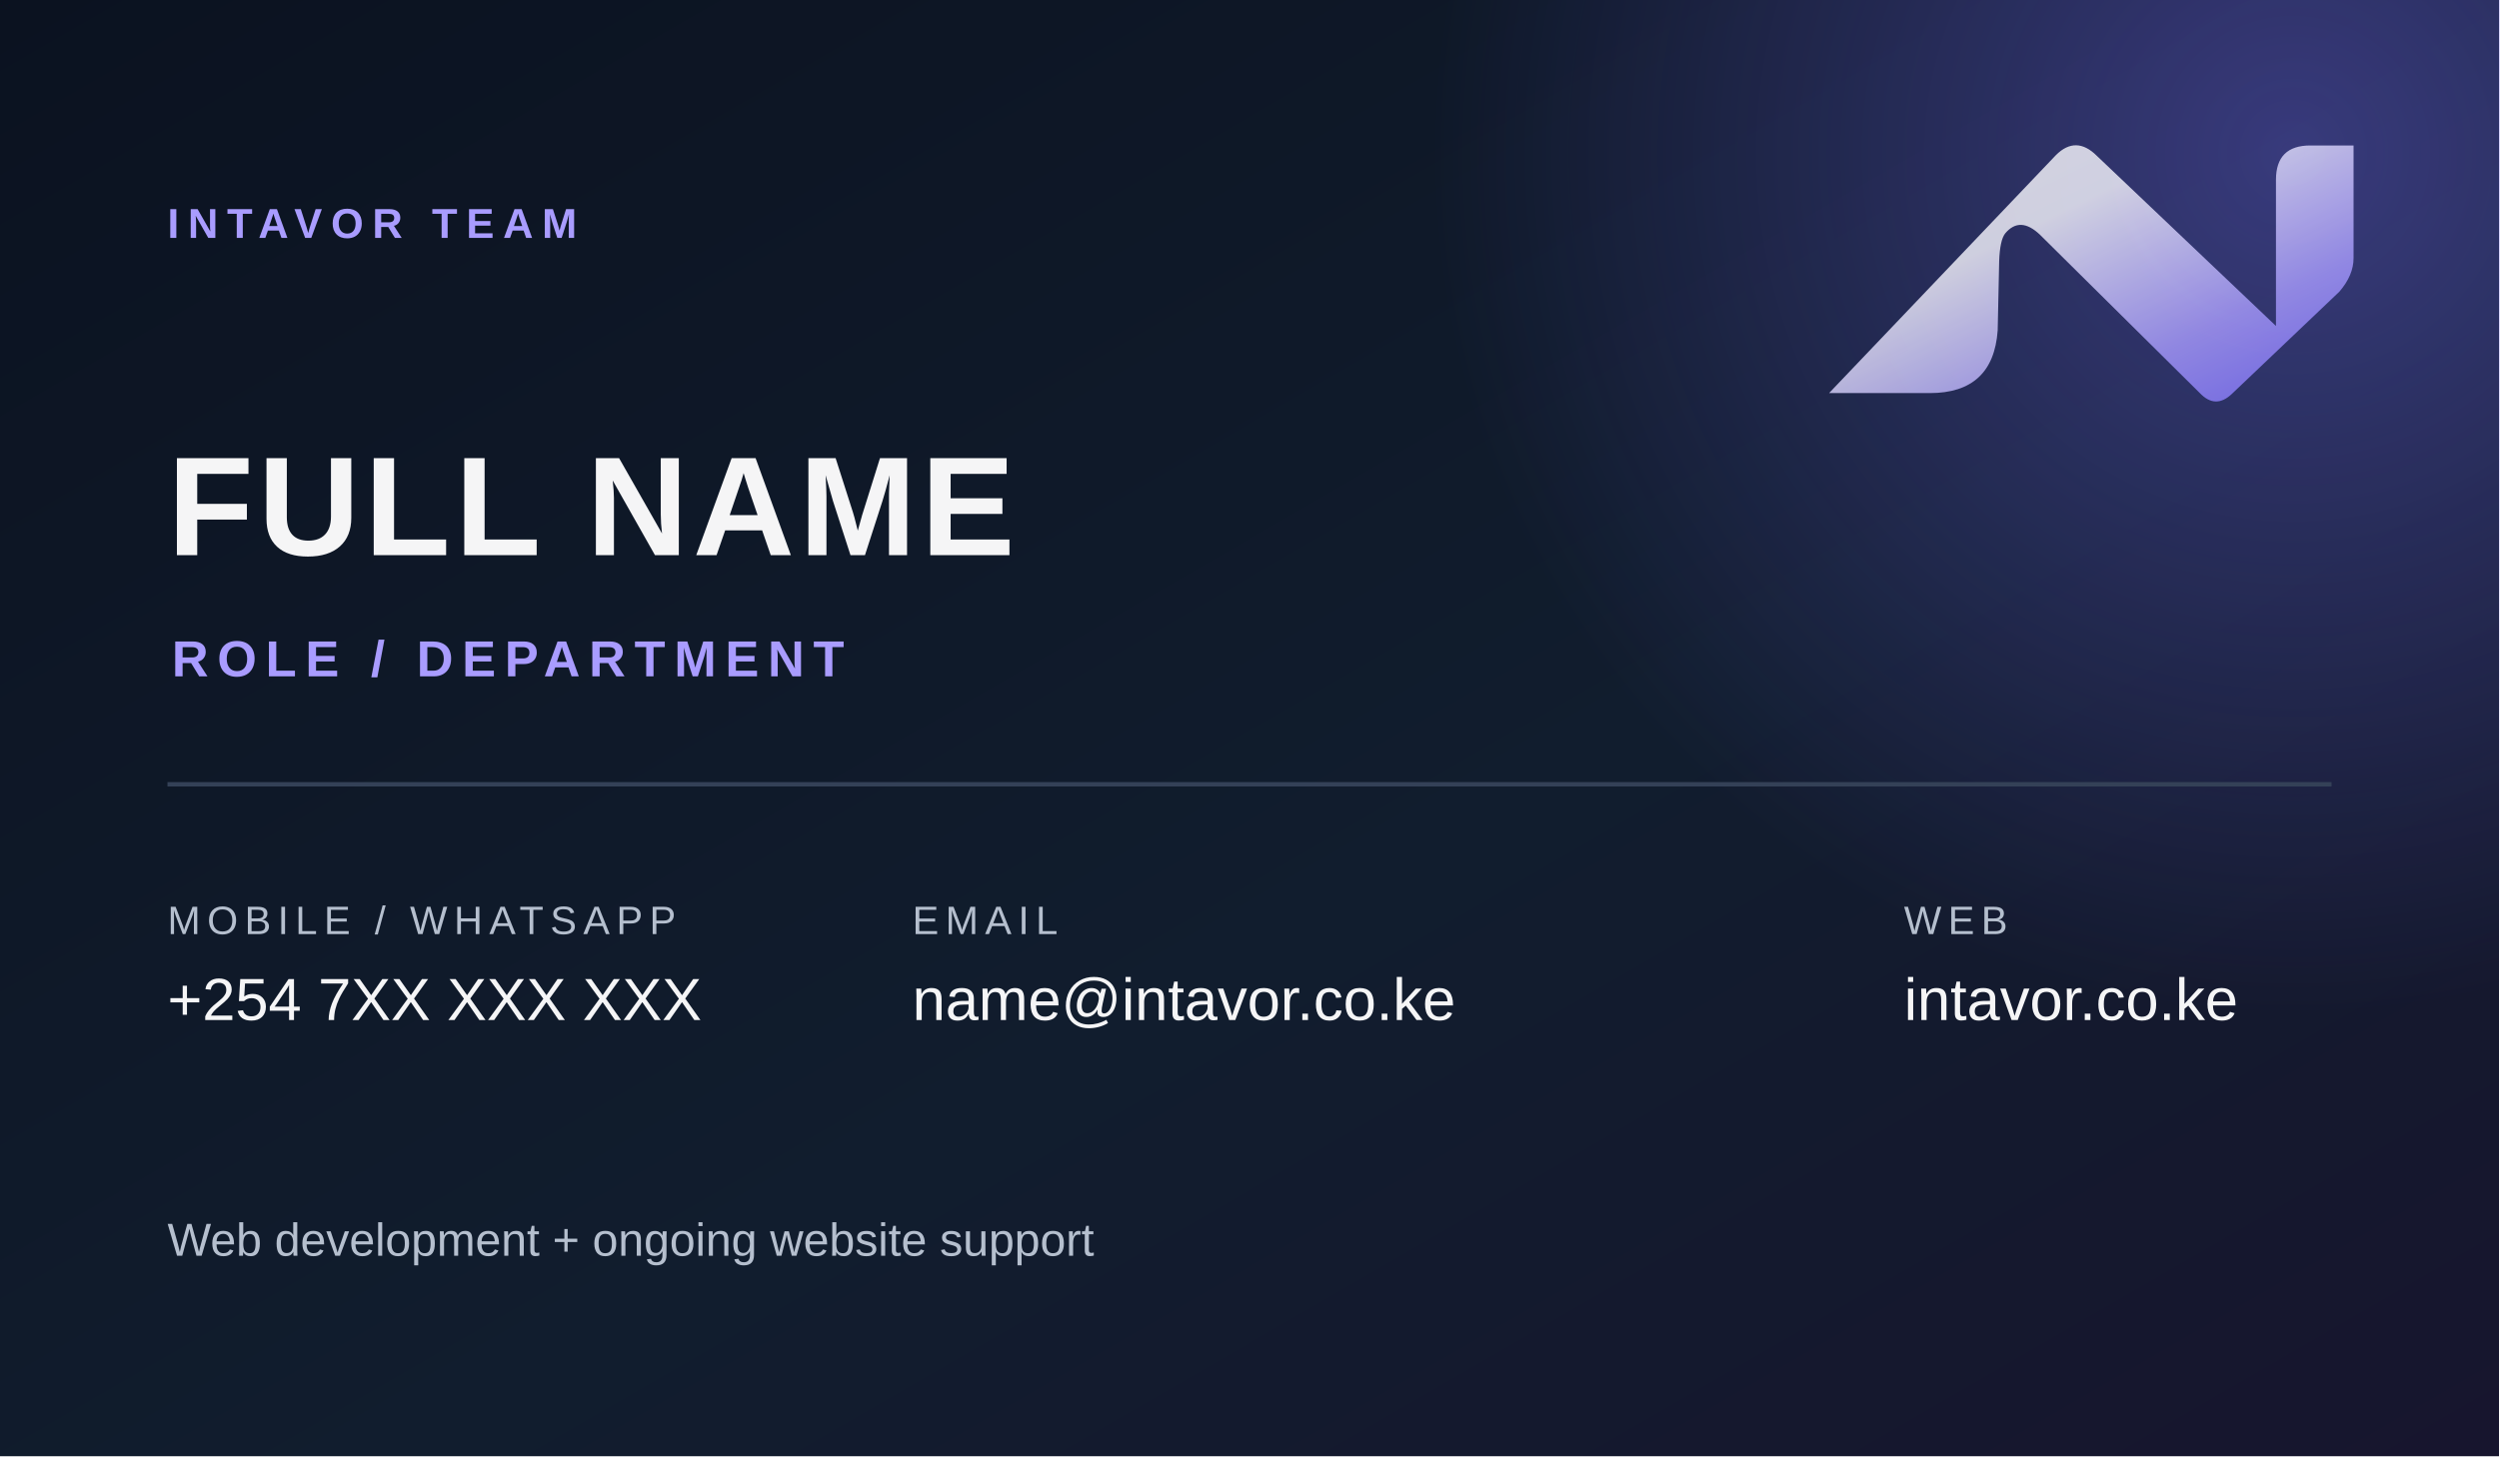
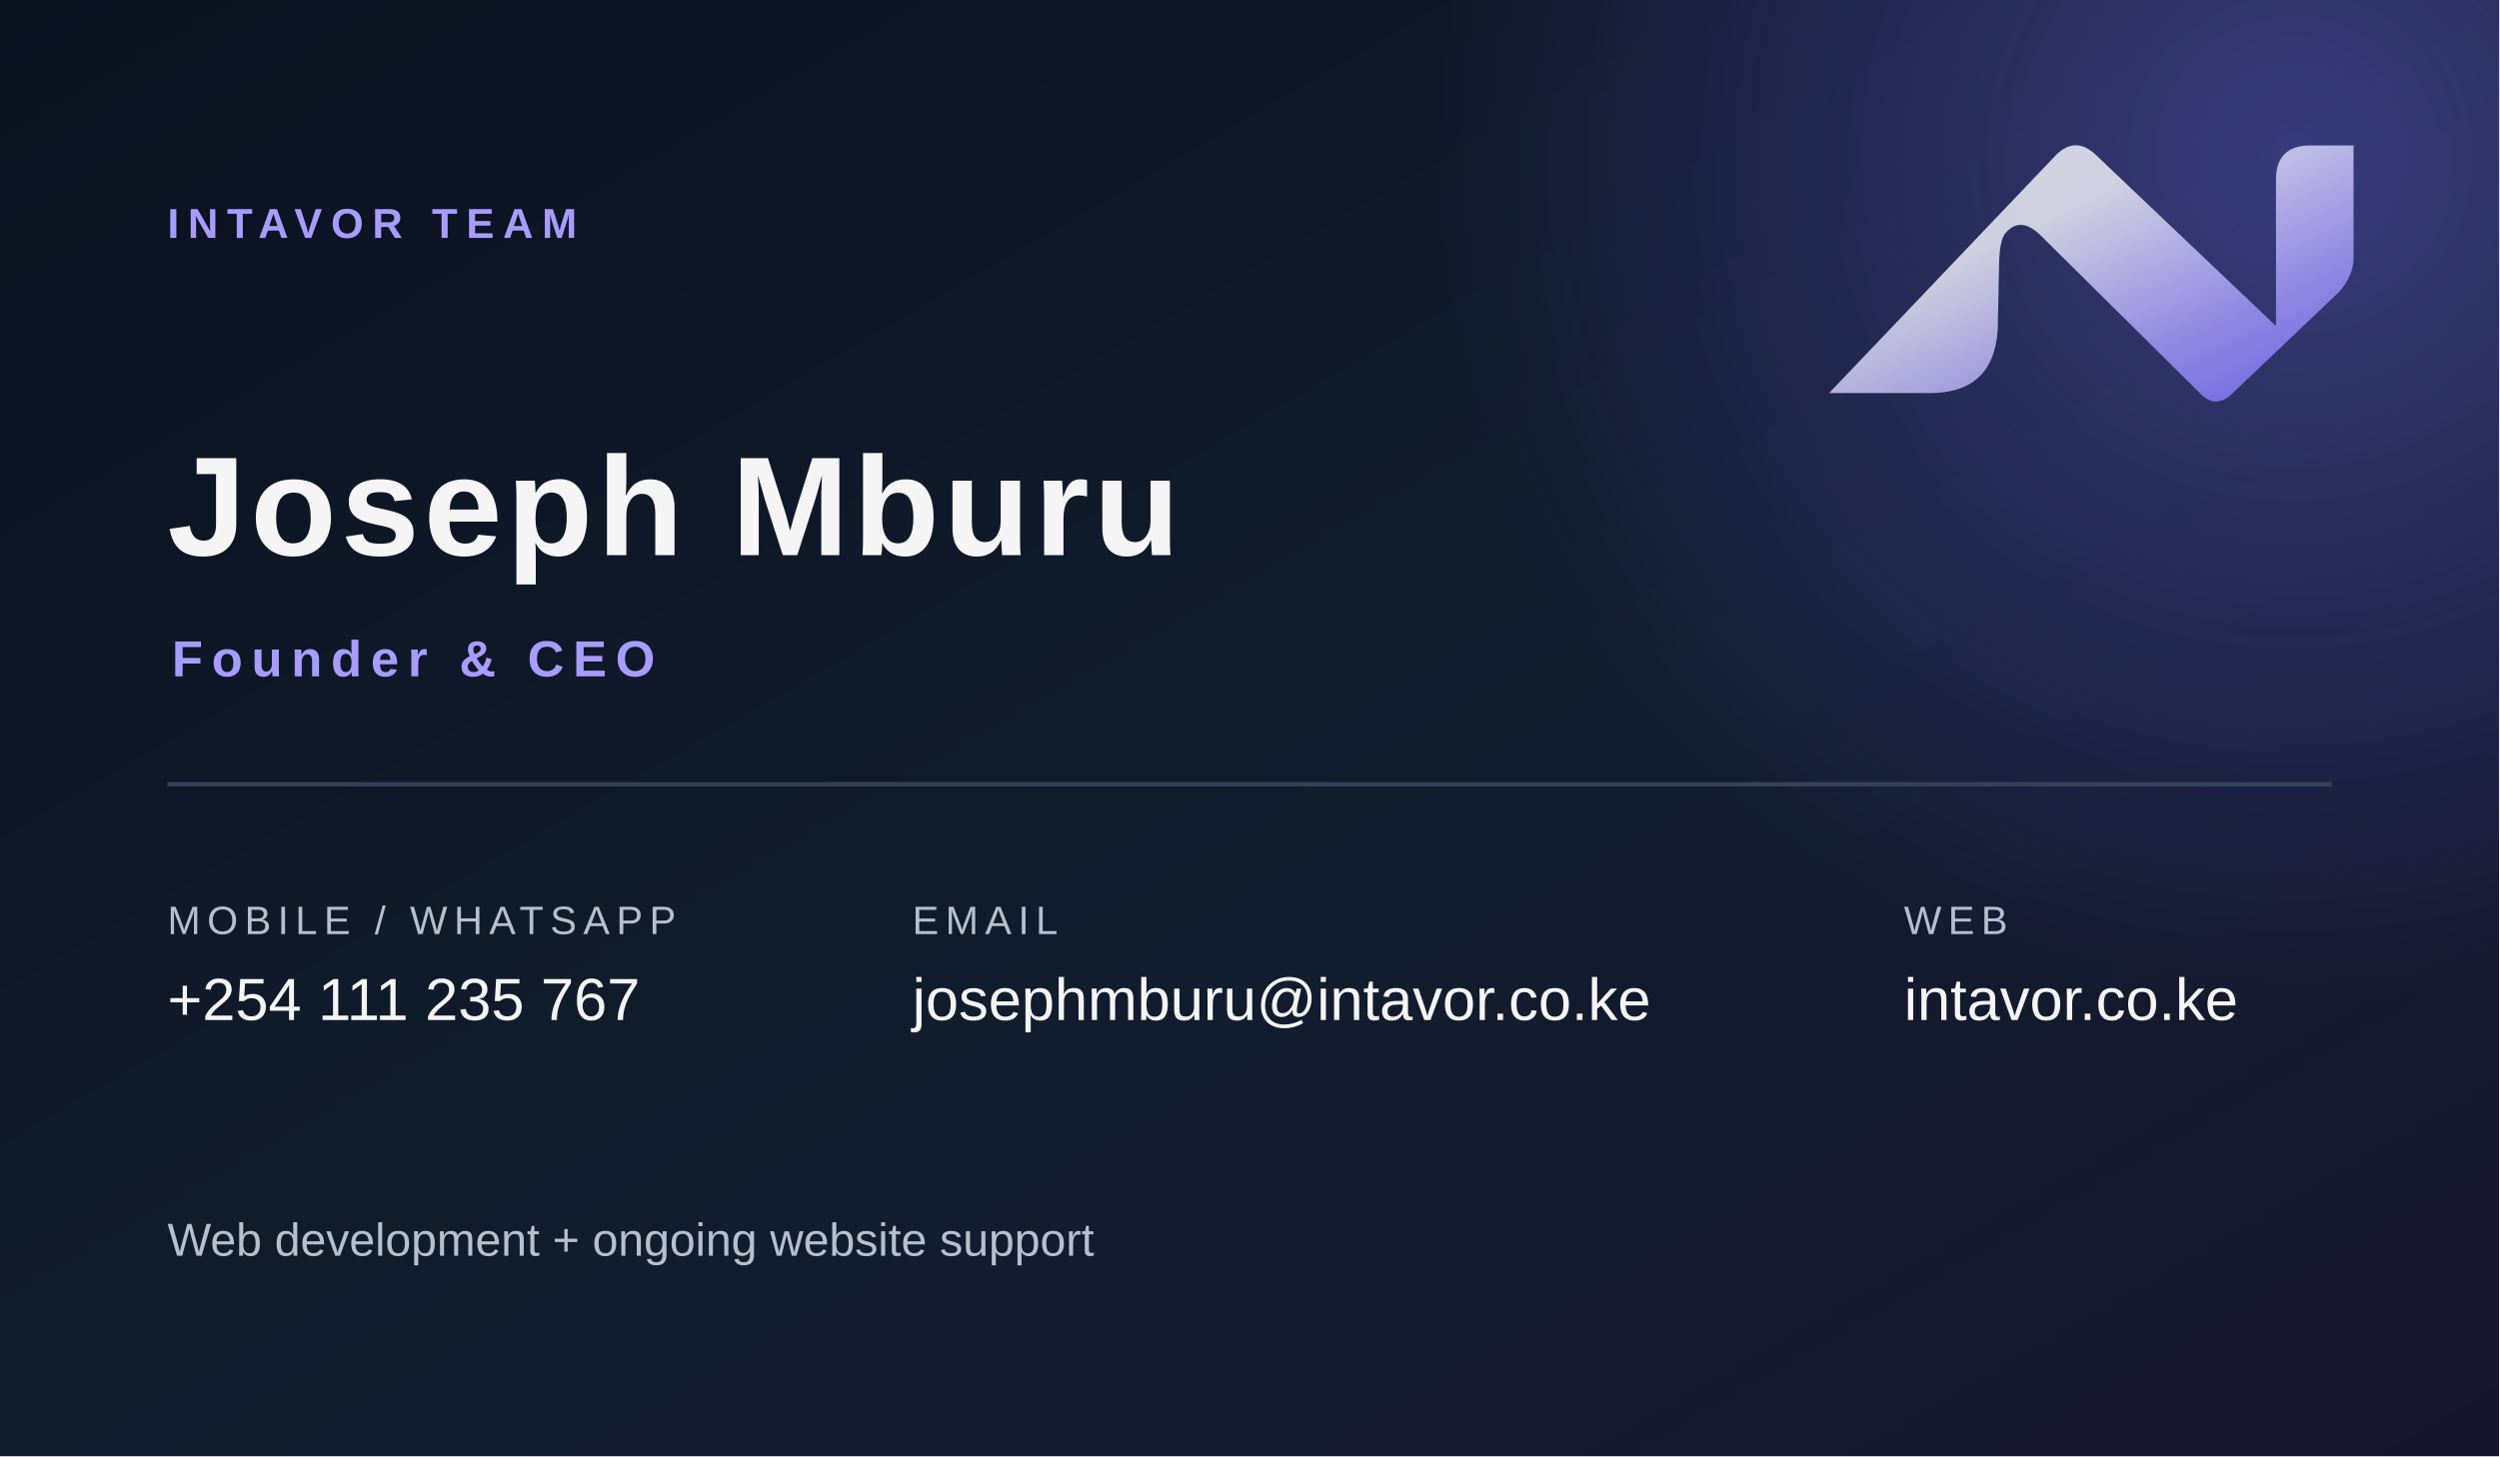
<svg xmlns="http://www.w3.org/2000/svg" width="1134" height="661" viewBox="0 0 1134 661" role="img" aria-labelledby="title">
  <defs>
    <linearGradient id="bg" x1="0" y1="0" x2="1" y2="1">
      <stop offset="0" stop-color="#0b1220" />
      <stop offset="0.58" stop-color="#111d2e" />
      <stop offset="1" stop-color="#17152e" />
    </linearGradient>
    <linearGradient id="mark" x1="0" y1="0" x2="1" y2="1">
      <stop offset="0" stop-color="#ffffff" />
      <stop offset="0.35" stop-color="#f8f7ff" />
      <stop offset="0.72" stop-color="#a99cff" />
      <stop offset="1" stop-color="#7a6cff" />
    </linearGradient>
    <linearGradient id="accent" x1="0" y1="0" x2="1" y2="0">
      <stop offset="0" stop-color="#a99cff" />
      <stop offset="1" stop-color="#7a6cff" />
    </linearGradient>
    <radialGradient id="glow">
      <stop offset="0" stop-color="#7a6cff" stop-opacity="0.38" />
      <stop offset="1" stop-color="#7a6cff" stop-opacity="0" />
    </radialGradient>
    <filter id="shadow" x="-30%" y="-30%" width="160%" height="160%">
      <feDropShadow dx="0" dy="24" stdDeviation="24" flood-color="#000000" flood-opacity="0.38" />
    </filter>
  </defs>
  <rect width="1134" height="661" fill="url(#bg)" />
  <circle cx="1040" cy="70" r="390" fill="url(#glow)" />
  <g transform="translate(830 64) scale(0.3385491)" opacity="0.8">
    <path d="M 0,338 L 304,19 Q 331,-8 359,20 L 599,248 L 599,52 Q 599,6 645,6 L 703,6 L 703,157 Q 703,180 684,202 L 540,339 Q 518,360 497,338 L 283,126 Q 256,100 236,124 Q 229,133 228,161 L 226,254 Q 220,338 135,338 Z" fill="url(#mark)" />
  </g>
  <text x="76" y="108" fill="#a99cff" font-family="Arial, sans-serif" font-size="19" font-weight="700" letter-spacing="4">INTAVOR TEAM</text>
-   <text x="76" y="252" fill="#f5f5f6" font-family="Arial, sans-serif" font-size="64" font-weight="700" letter-spacing="2">FULL NAME</text>
-   <text x="78" y="307" fill="#a99cff" font-family="Arial, sans-serif" font-size="23" font-weight="700" letter-spacing="4">ROLE / DEPARTMENT</text>
+   <text x="76" y="252" fill="#f5f5f6" font-family="Arial, sans-serif" font-size="64" font-weight="700" letter-spacing="2">Joseph Mburu</text>
+   <text x="78" y="307" fill="#a99cff" font-family="Arial, sans-serif" font-size="23" font-weight="700" letter-spacing="4">Founder &amp; CEO</text>
  <line x1="76" y1="356" x2="1058" y2="356" stroke="#344157" stroke-width="2" />
  <text x="76" y="424" fill="#b5bfce" font-family="Arial, sans-serif" font-size="18" letter-spacing="3">MOBILE / WHATSAPP</text>
-   <text x="76" y="463" fill="#f5f5f6" font-family="Arial, sans-serif" font-size="27">+254 7XX XXX XXX</text>
+   <text x="76" y="463" fill="#f5f5f6" font-family="Arial, sans-serif" font-size="27">+254 111 235 767</text>
  <text x="414" y="424" fill="#b5bfce" font-family="Arial, sans-serif" font-size="18" letter-spacing="3">EMAIL</text>
-   <text x="414" y="463" fill="#f5f5f6" font-family="Arial, sans-serif" font-size="27">name@intavor.co.ke</text>
+   <text x="414" y="463" fill="#f5f5f6" font-family="Arial, sans-serif" font-size="27">josephmburu@intavor.co.ke</text>
  <text x="864" y="424" fill="#b5bfce" font-family="Arial, sans-serif" font-size="18" letter-spacing="3">WEB</text>
  <text x="864" y="463" fill="#f5f5f6" font-family="Arial, sans-serif" font-size="27">intavor.co.ke</text>
  <text x="76" y="570" fill="#b5bfce" font-family="Arial, sans-serif" font-size="21">Web development + ongoing website support</text>
</svg>
